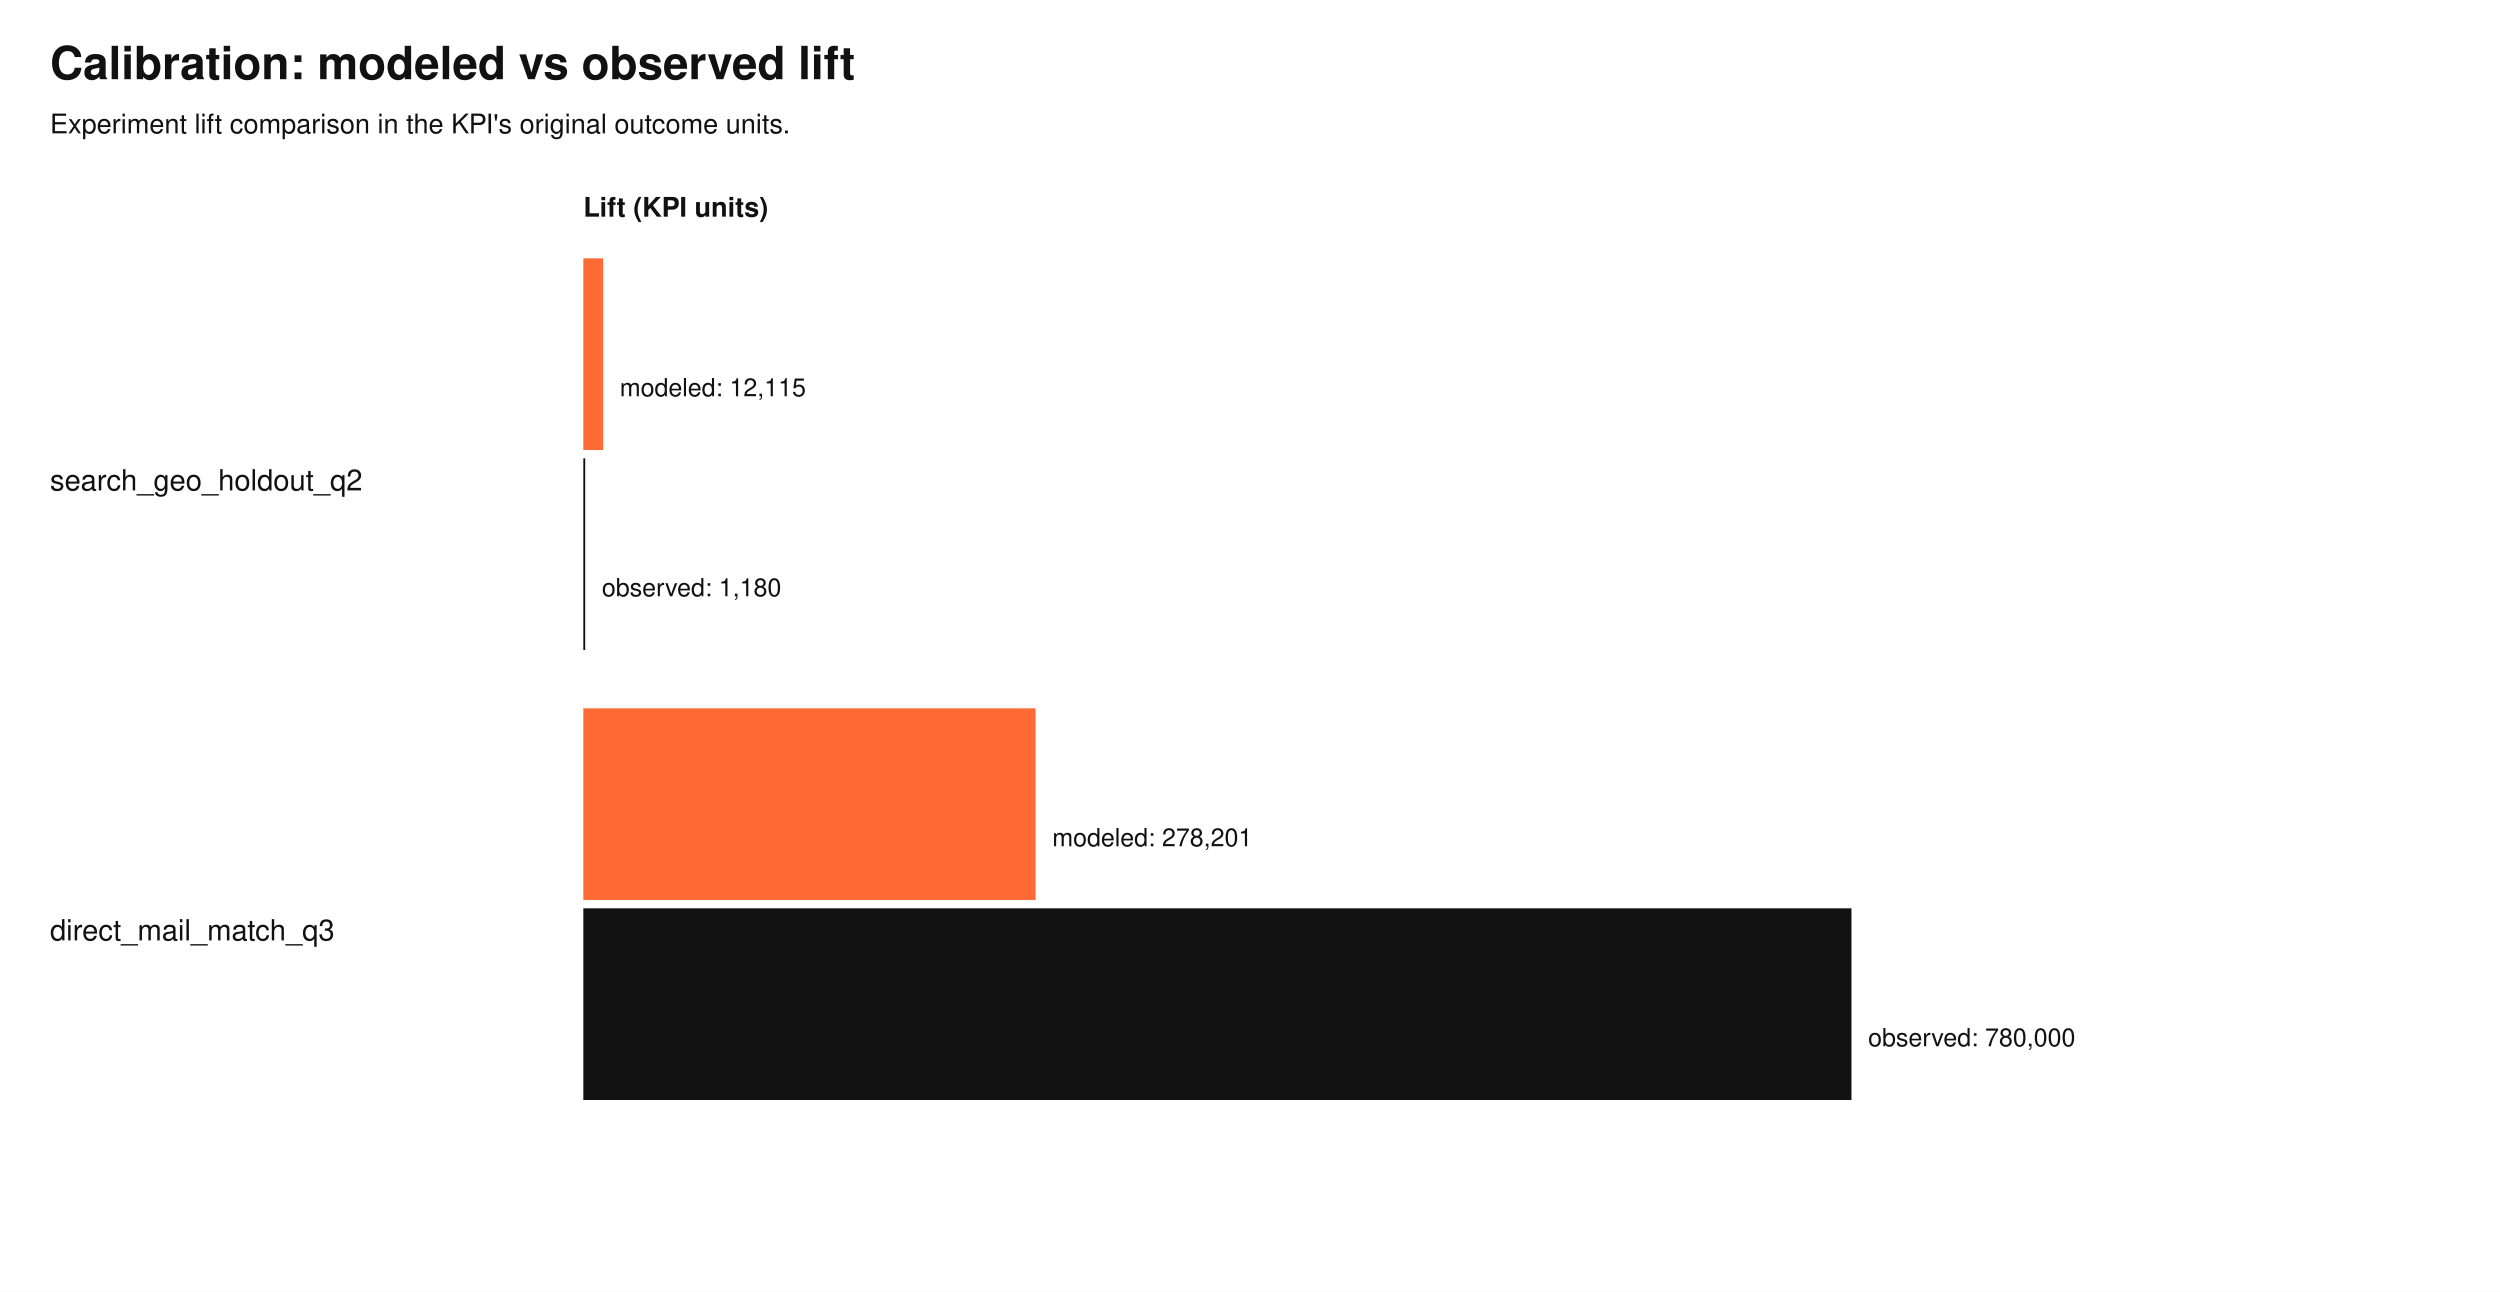
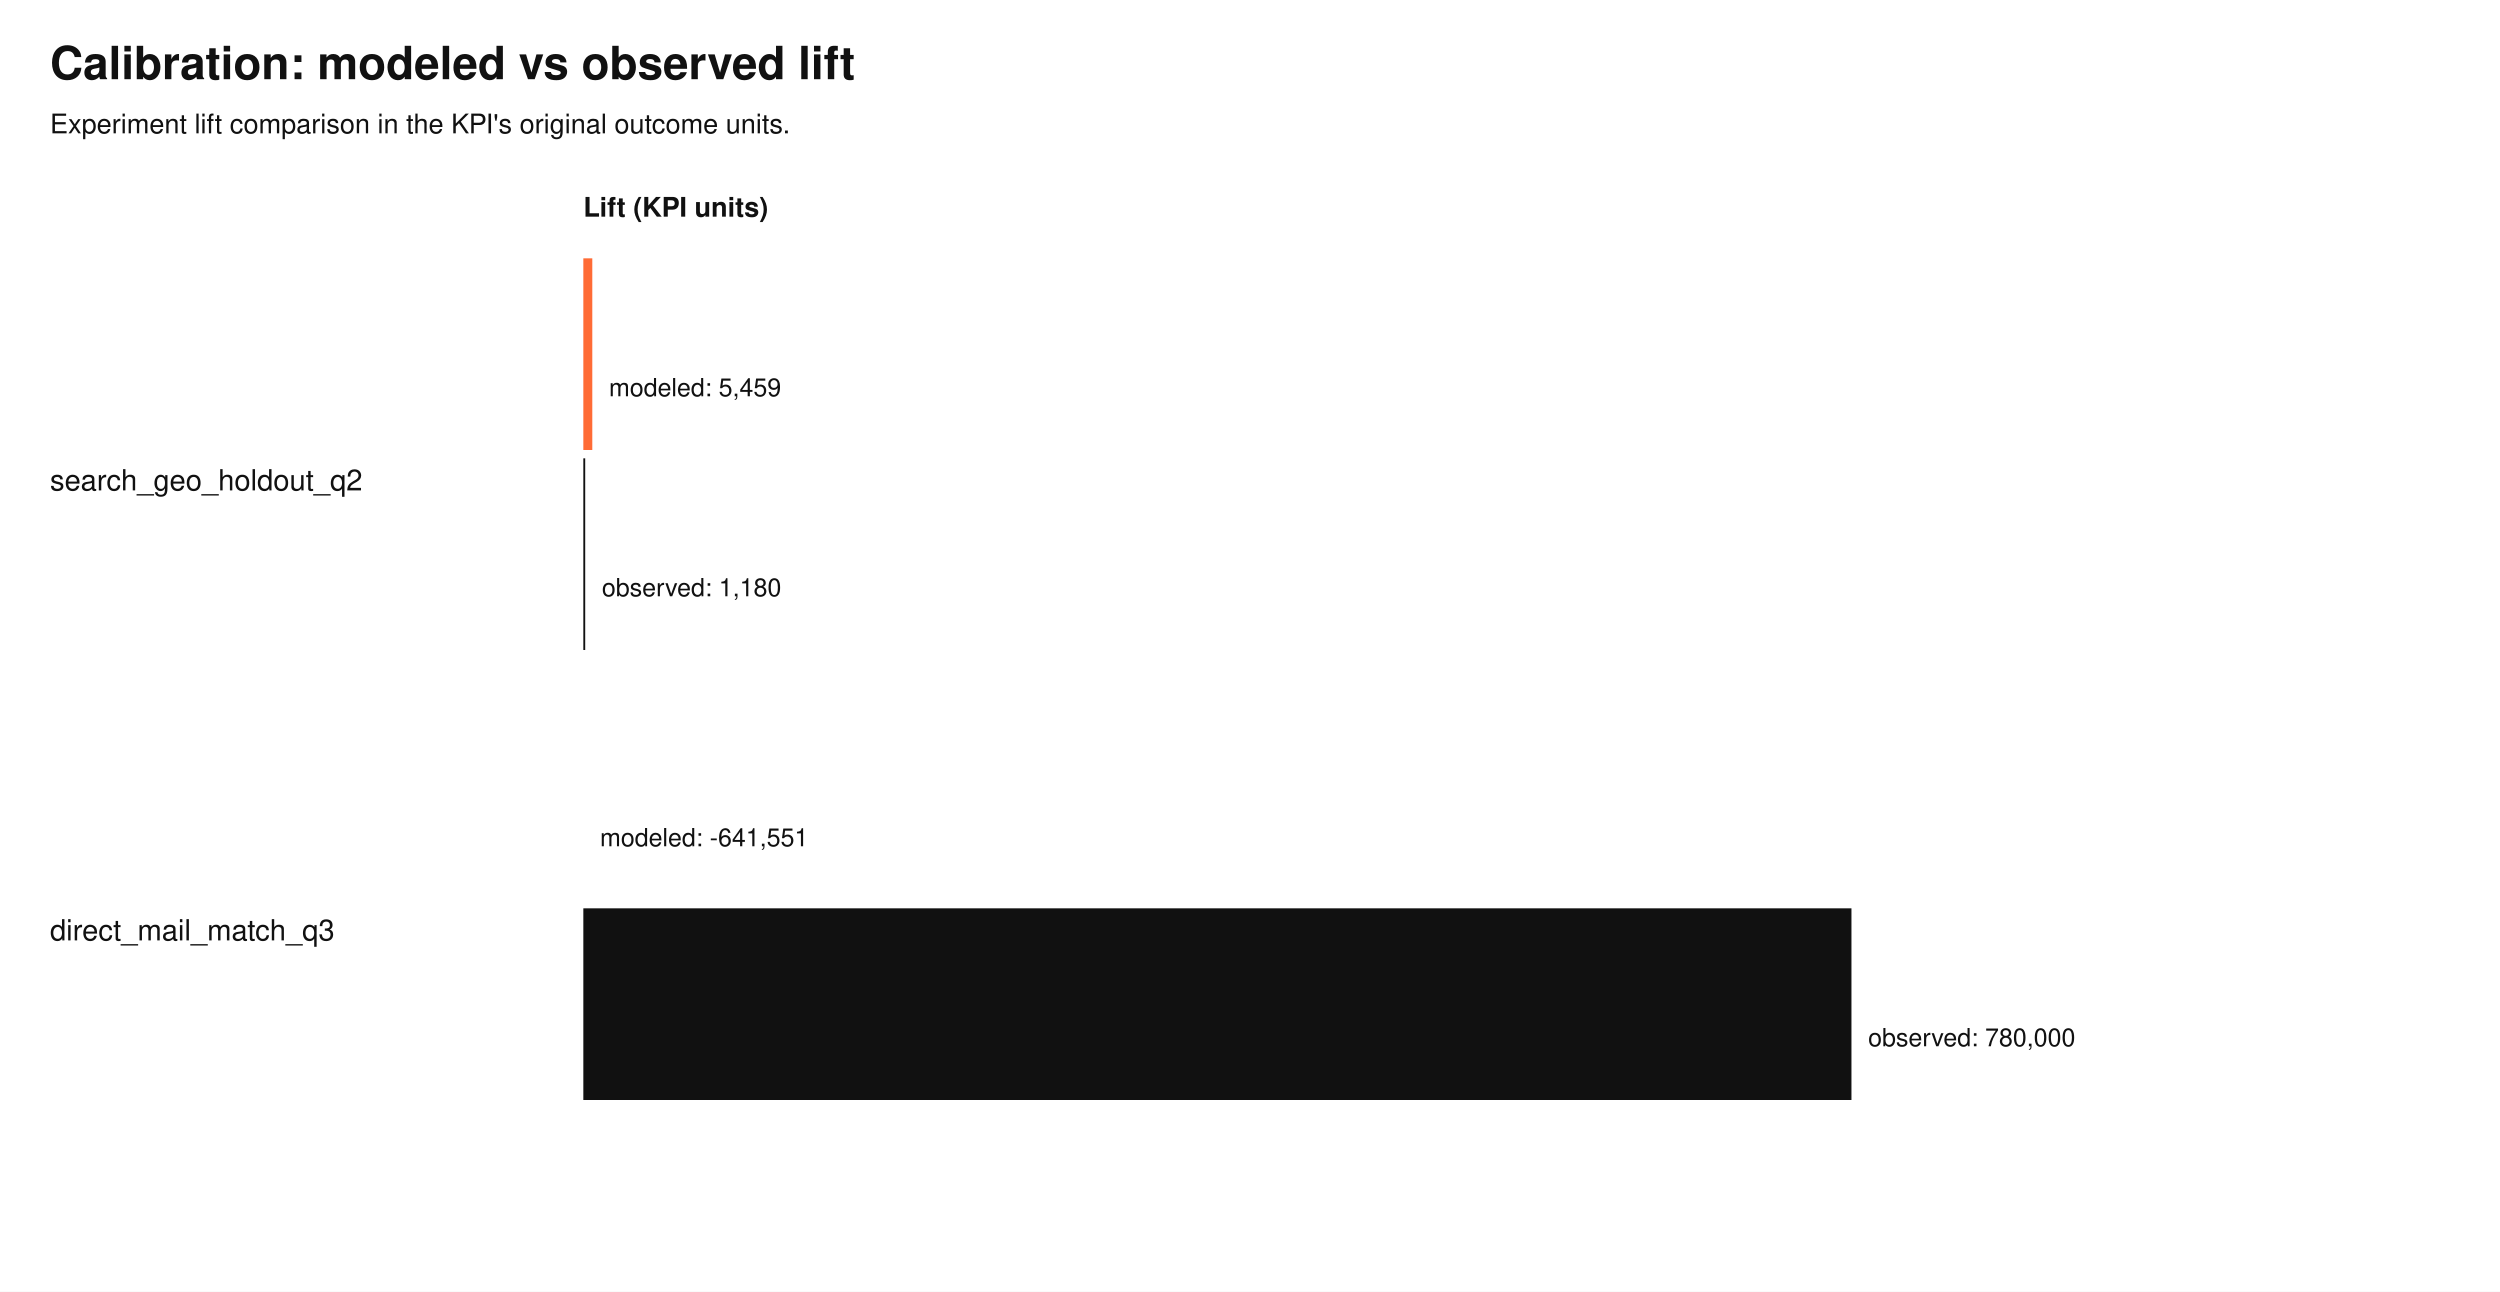
<svg xmlns="http://www.w3.org/2000/svg" width="1200" height="620" viewBox="0 0 1200 620">
  <rect width="100%" height="100%" fill="#ffffff" />
  <text x="24.0" y="38.0" font-family="Helvetica, Arial, sans-serif" font-size="22" font-weight="700" fill="#111111">Calibration: modeled vs observed lift</text>
  <text x="24.0" y="64.0" font-family="Helvetica, Arial, sans-serif" font-size="13" font-weight="400" fill="#111111">Experiment lift comparison in the KPI's original outcome units.</text>
  <text x="280.0" y="104.0" font-family="Helvetica, Arial, sans-serif" font-size="13" font-weight="700" fill="#111111">Lift (KPI units)</text>
  <text x="24.0" y="235.4" font-family="Helvetica, Arial, sans-serif" font-size="14" font-weight="400" fill="#111111">search_geo_holdout_q2</text>
-   <rect x="280" y="124.0" width="9.5" height="92.0" fill="#ff6b35" />
-   <text x="297.5" y="190.2" font-family="Helvetica, Arial, sans-serif" font-size="12" font-weight="400" fill="#111111">modeled: 12,115</text>
+   <rect x="280" y="124.0" width="4.3" height="92.0" fill="#ff6b35" />
+   <text x="292.3" y="190.2" font-family="Helvetica, Arial, sans-serif" font-size="12" font-weight="400" fill="#111111">modeled: 5,459</text>
  <rect x="280" y="220.0" width="0.9" height="92.0" fill="#111111" />
  <text x="288.9" y="286.2" font-family="Helvetica, Arial, sans-serif" font-size="12" font-weight="400" fill="#111111">observed: 1,180</text>
  <text x="24.0" y="451.4" font-family="Helvetica, Arial, sans-serif" font-size="14" font-weight="400" fill="#111111">direct_mail_match_q3</text>
-   <rect x="280" y="340.0" width="217.1" height="92.0" fill="#ff6b35" />
-   <text x="505.1" y="406.2" font-family="Helvetica, Arial, sans-serif" font-size="12" font-weight="400" fill="#111111">modeled: 278,201</text>
+   <rect x="280" y="340.0" width="0.0" height="92.0" fill="#ff6b35" />
+   <text x="288.0" y="406.2" font-family="Helvetica, Arial, sans-serif" font-size="12" font-weight="400" fill="#111111">modeled: -641,551</text>
  <rect x="280" y="436.0" width="608.7" height="92.0" fill="#111111" />
  <text x="896.7" y="502.2" font-family="Helvetica, Arial, sans-serif" font-size="12" font-weight="400" fill="#111111">observed: 780,000</text>
</svg>
